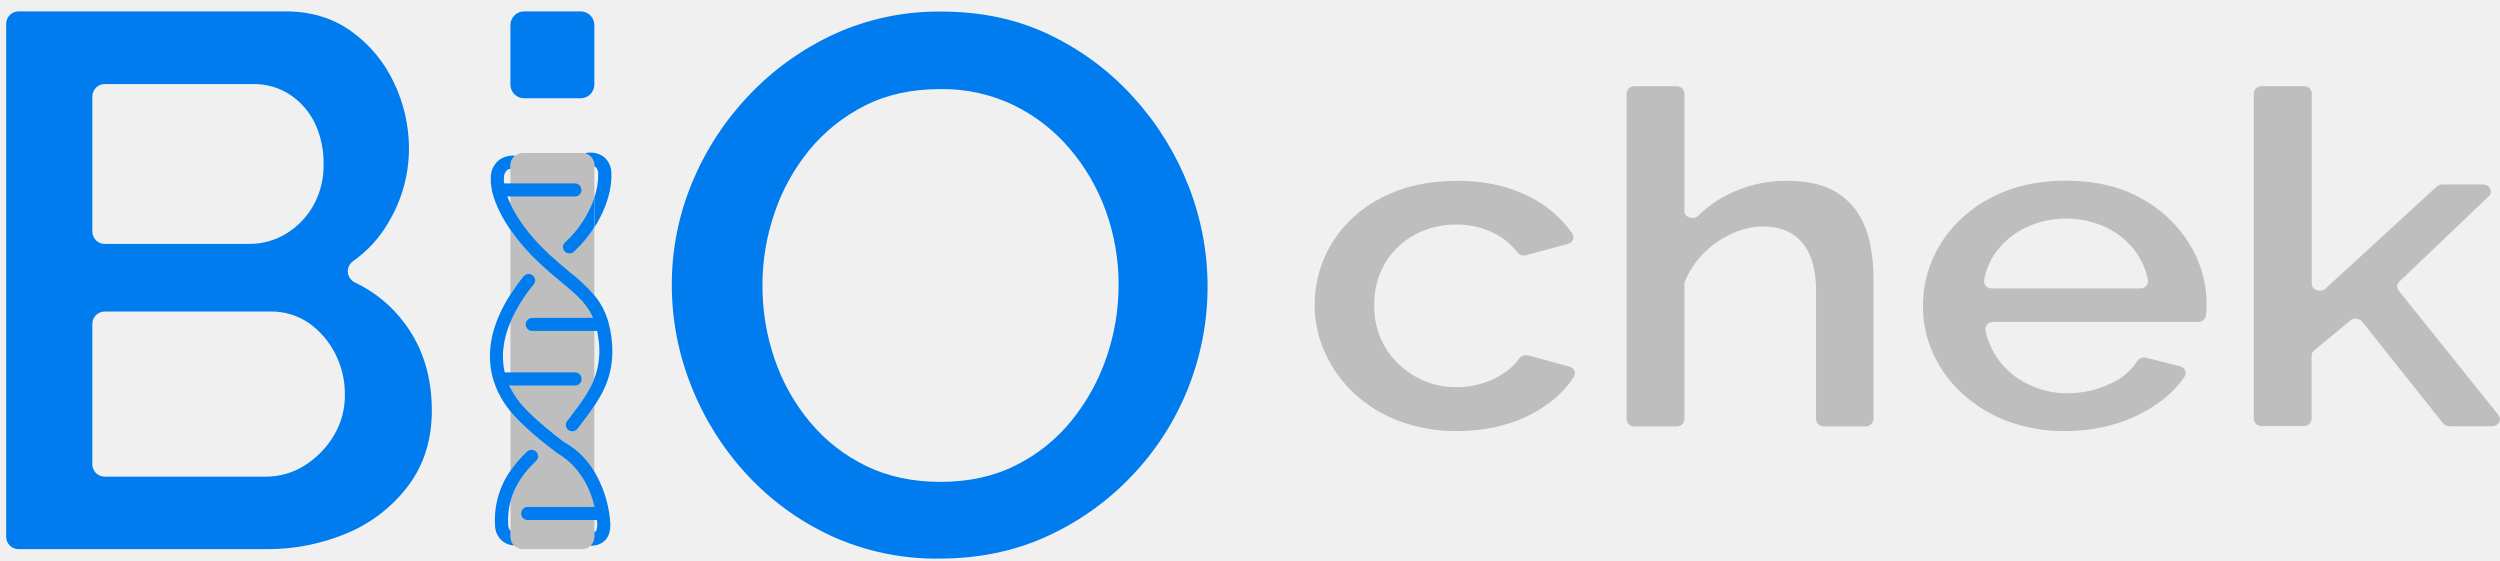
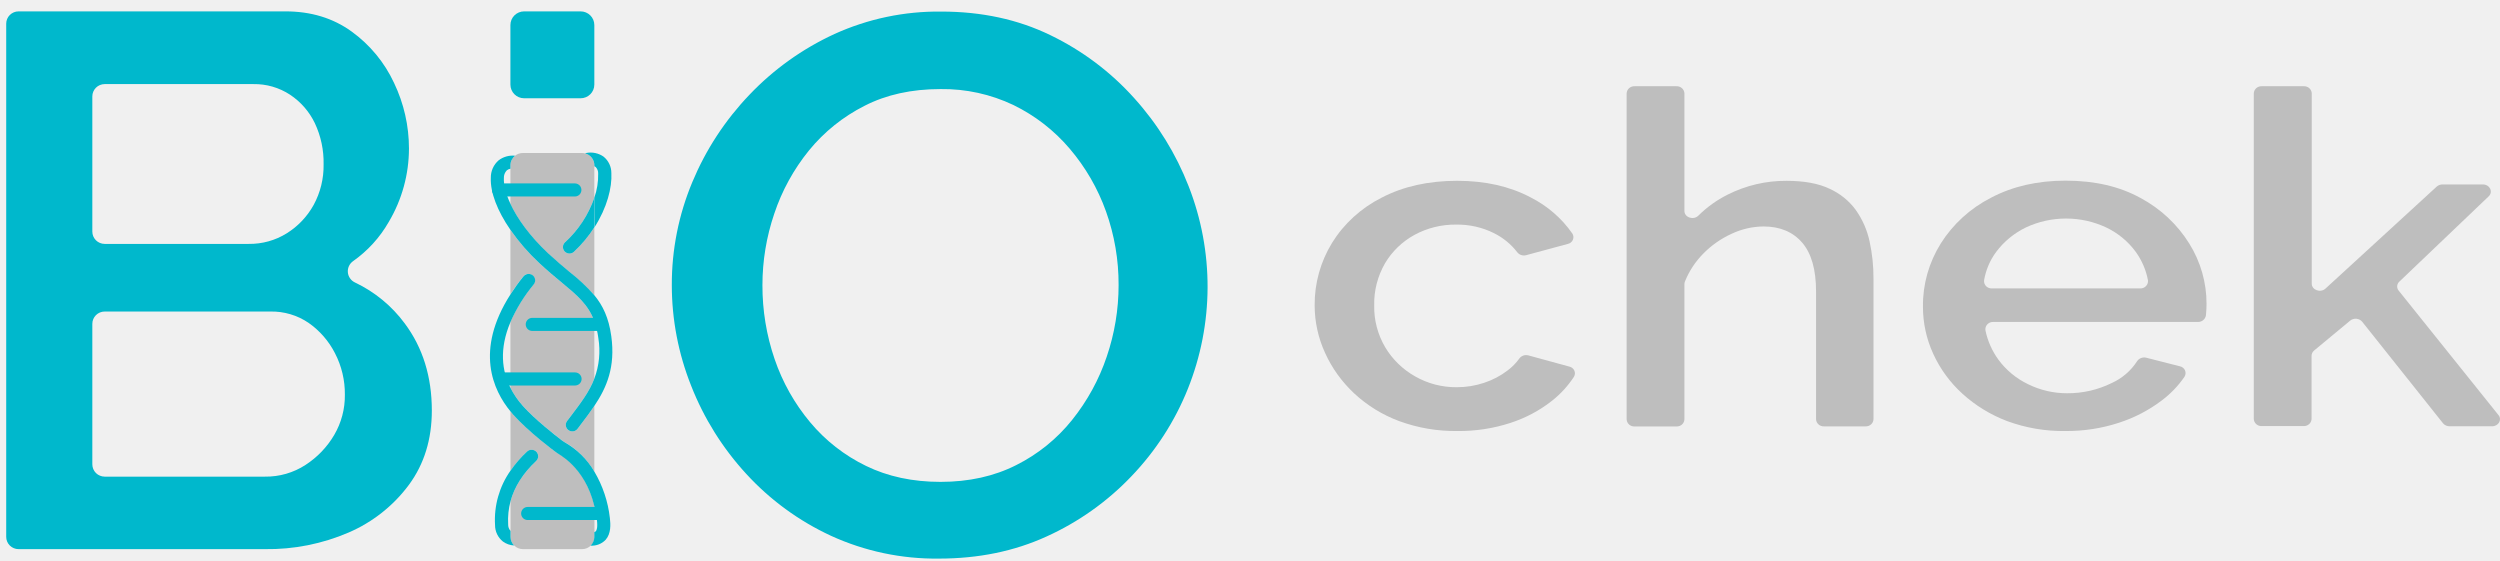
<svg xmlns="http://www.w3.org/2000/svg" width="116" height="26" viewBox="0 0 116 26" fill="none">
  <g clip-path="url(#clip0_31_79)">
    <mask id="mask0_31_79" style="mask-type:luminance" maskUnits="userSpaceOnUse" x="0" y="0" width="57" height="26">
      <path d="M57 0H0V26H57V0Z" fill="white" />
    </mask>
    <g mask="url(#mask0_31_79)">
-       <path d="M20.037 19.049C20.037 20.384 19.683 21.532 18.976 22.493C18.258 23.462 17.294 24.226 16.183 24.706C14.955 25.236 13.628 25.5 12.289 25.48H0.862C0.71 25.48 0.564 25.42 0.456 25.313C0.348 25.206 0.288 25.061 0.288 24.91V1.098C0.288 0.947 0.348 0.802 0.456 0.695C0.564 0.588 0.71 0.528 0.862 0.528H13.248C14.428 0.528 15.449 0.838 16.311 1.46C17.164 2.076 17.844 2.899 18.285 3.85C18.74 4.8 18.976 5.839 18.976 6.89C18.975 8.089 18.651 9.266 18.037 10.3C17.625 11.021 17.058 11.643 16.376 12.122C16.295 12.181 16.23 12.26 16.189 12.351C16.148 12.443 16.131 12.543 16.141 12.643C16.151 12.742 16.186 12.838 16.245 12.919C16.303 13.001 16.382 13.066 16.473 13.108C17.388 13.543 18.18 14.195 18.78 15.007C19.618 16.131 20.037 17.479 20.037 19.049ZM4.284 4.472V10.747C4.284 10.898 4.345 11.043 4.452 11.15C4.56 11.257 4.706 11.317 4.858 11.317H11.537C12.162 11.326 12.777 11.156 13.306 10.825C13.829 10.499 14.258 10.045 14.555 9.507C14.868 8.93 15.026 8.283 15.015 7.627C15.029 6.966 14.889 6.31 14.607 5.711C14.35 5.177 13.953 4.722 13.457 4.394C12.953 4.063 12.361 3.892 11.757 3.902H4.858C4.783 3.902 4.708 3.917 4.639 3.945C4.569 3.974 4.506 4.016 4.452 4.069C4.399 4.122 4.357 4.185 4.328 4.254C4.299 4.323 4.284 4.397 4.284 4.472ZM16.002 18.316C16.009 17.645 15.851 16.983 15.542 16.387C15.256 15.827 14.837 15.344 14.32 14.982C13.795 14.624 13.169 14.44 12.533 14.455H4.858C4.706 14.455 4.56 14.515 4.452 14.622C4.345 14.729 4.284 14.874 4.284 15.025V21.545C4.284 21.62 4.299 21.694 4.328 21.764C4.357 21.833 4.399 21.896 4.452 21.949C4.506 22.002 4.569 22.044 4.639 22.072C4.708 22.101 4.783 22.116 4.858 22.116H12.285C12.957 22.127 13.617 21.937 14.178 21.571C14.724 21.217 15.179 20.742 15.507 20.183C15.839 19.617 16.01 18.971 16.002 18.316Z" fill="#007CEF" />
+       <path d="M20.037 19.049C20.037 20.384 19.683 21.532 18.976 22.493C18.258 23.462 17.294 24.226 16.183 24.706C14.955 25.236 13.628 25.5 12.289 25.48H0.862C0.71 25.48 0.564 25.42 0.456 25.313C0.348 25.206 0.288 25.061 0.288 24.91V1.098C0.288 0.947 0.348 0.802 0.456 0.695C0.564 0.588 0.71 0.528 0.862 0.528H13.248C14.428 0.528 15.449 0.838 16.311 1.46C17.164 2.076 17.844 2.899 18.285 3.85C18.74 4.8 18.976 5.839 18.976 6.89C18.975 8.089 18.651 9.266 18.037 10.3C17.625 11.021 17.058 11.643 16.376 12.122C16.295 12.181 16.23 12.26 16.189 12.351C16.148 12.443 16.131 12.543 16.141 12.643C16.151 12.742 16.186 12.838 16.245 12.919C16.303 13.001 16.382 13.066 16.473 13.108C17.388 13.543 18.18 14.195 18.78 15.007C19.618 16.131 20.037 17.479 20.037 19.049ZM4.284 4.472V10.747C4.284 10.898 4.345 11.043 4.452 11.15C4.56 11.257 4.706 11.317 4.858 11.317H11.537C12.162 11.326 12.777 11.156 13.306 10.825C13.829 10.499 14.258 10.045 14.555 9.507C14.868 8.93 15.026 8.283 15.015 7.627C15.029 6.966 14.889 6.31 14.607 5.711C14.35 5.177 13.953 4.722 13.457 4.394C12.953 4.063 12.361 3.892 11.757 3.902H4.858C4.783 3.902 4.708 3.917 4.639 3.945C4.569 3.974 4.506 4.016 4.452 4.069C4.399 4.122 4.357 4.185 4.328 4.254C4.299 4.323 4.284 4.397 4.284 4.472ZM16.002 18.316C16.009 17.645 15.851 16.983 15.542 16.387C15.256 15.827 14.837 15.344 14.32 14.982C13.795 14.624 13.169 14.44 12.533 14.455H4.858C4.706 14.455 4.56 14.515 4.452 14.622C4.345 14.729 4.284 14.874 4.284 15.025V21.545C4.284 21.62 4.299 21.694 4.328 21.764C4.357 21.833 4.399 21.896 4.452 21.949C4.506 22.002 4.569 22.044 4.639 22.072C4.708 22.101 4.783 22.116 4.858 22.116H12.285C12.957 22.127 13.617 21.937 14.178 21.571C14.724 21.217 15.179 20.742 15.507 20.183C15.839 19.617 16.01 18.971 16.002 18.316Z" fill="#00B8CC" />
      <path d="M26.495 19.292C26.942 18.702 27.345 18.177 27.577 17.565V14.906C27.296 14.133 26.779 13.7 26.034 13.084C25.726 12.83 25.379 12.54 25.006 12.191C24.512 11.729 24.068 11.217 23.683 10.664V13.657C23.869 13.365 24.072 13.083 24.29 12.813C24.341 12.755 24.413 12.719 24.491 12.712C24.569 12.705 24.646 12.728 24.707 12.777C24.768 12.825 24.808 12.895 24.819 12.972C24.829 13.049 24.809 13.126 24.763 13.189C24.323 13.72 23.96 14.309 23.683 14.939V17.99C23.838 18.296 24.033 18.579 24.263 18.834C24.893 19.539 25.985 20.366 26.159 20.497C26.326 20.579 27.015 20.956 27.577 21.877V18.834C27.391 19.113 27.187 19.383 26.979 19.655L26.799 19.896C26.775 19.928 26.745 19.955 26.71 19.975C26.676 19.995 26.638 20.008 26.599 20.014C26.559 20.019 26.519 20.017 26.48 20.007C26.442 19.998 26.405 19.98 26.373 19.956C26.342 19.933 26.315 19.903 26.294 19.869C26.274 19.835 26.261 19.797 26.255 19.758C26.25 19.719 26.252 19.679 26.262 19.641C26.271 19.602 26.289 19.566 26.313 19.535L26.495 19.292ZM25.877 21.029C25.857 21.02 25.837 21.009 25.819 20.997C25.766 20.958 24.534 20.043 23.809 19.233C23.768 19.186 23.725 19.138 23.688 19.086V21.84C23.911 21.517 24.17 21.219 24.459 20.951C24.517 20.896 24.595 20.866 24.676 20.869C24.757 20.871 24.833 20.905 24.888 20.963C24.944 21.021 24.974 21.099 24.971 21.179C24.969 21.259 24.935 21.335 24.876 21.39C24.269 21.959 23.871 22.583 23.689 23.253V24.91C23.689 25.061 23.75 25.206 23.858 25.312C23.965 25.419 24.111 25.479 24.263 25.48H27.009C27.161 25.48 27.307 25.42 27.414 25.313C27.522 25.206 27.583 25.061 27.583 24.91V23.469C27.124 21.61 25.933 21.055 25.877 21.029ZM27.142 7.117C27.097 7.105 27.05 7.099 27.003 7.099H24.257C24.105 7.099 23.959 7.159 23.851 7.266C23.743 7.373 23.683 7.518 23.683 7.669V9.463C23.997 10.14 24.565 10.944 25.424 11.753C25.788 12.091 26.123 12.373 26.423 12.622C26.842 12.947 27.228 13.31 27.577 13.707V10.548C27.311 10.963 26.993 11.344 26.632 11.682C26.603 11.709 26.569 11.73 26.532 11.745C26.494 11.759 26.455 11.765 26.415 11.764C26.375 11.763 26.336 11.754 26.299 11.738C26.263 11.722 26.23 11.698 26.203 11.669C26.175 11.641 26.154 11.607 26.14 11.57C26.126 11.533 26.119 11.493 26.12 11.454C26.122 11.414 26.131 11.375 26.147 11.339C26.163 11.303 26.187 11.271 26.216 11.243C26.837 10.677 27.305 9.965 27.577 9.172V7.669C27.577 7.542 27.534 7.419 27.455 7.319C27.377 7.219 27.266 7.148 27.142 7.117Z" fill="#BEBEBE" />
-       <path d="M26.938 0.528H24.321C23.969 0.528 23.683 0.812 23.683 1.162V3.926C23.683 4.276 23.969 4.56 24.321 4.56H26.938C27.291 4.56 27.577 4.276 27.577 3.926V1.162C27.577 0.812 27.291 0.528 26.938 0.528Z" fill="#007CEF" />
-       <path d="M27.577 9.172C27.702 8.816 27.763 8.441 27.755 8.064C27.759 8.006 27.75 7.947 27.73 7.892C27.709 7.837 27.676 7.787 27.634 7.745C27.617 7.732 27.599 7.722 27.579 7.714V7.669C27.579 7.542 27.536 7.419 27.458 7.319C27.379 7.219 27.269 7.148 27.145 7.117C27.163 7.109 27.183 7.102 27.203 7.098C27.341 7.071 27.483 7.072 27.62 7.101C27.758 7.13 27.888 7.186 28.003 7.266C28.118 7.358 28.21 7.475 28.273 7.607C28.336 7.74 28.368 7.884 28.367 8.031C28.405 8.702 28.166 9.638 27.583 10.548L27.577 9.172Z" fill="#007CEF" />
-       <path d="M27.577 9.173V10.548C27.311 10.964 26.993 11.345 26.632 11.682C26.574 11.737 26.495 11.767 26.415 11.764C26.334 11.762 26.258 11.728 26.203 11.67C26.148 11.612 26.118 11.534 26.12 11.454C26.123 11.374 26.157 11.299 26.216 11.244C26.837 10.677 27.305 9.965 27.577 9.173Z" fill="#007CEF" />
-       <path d="M24.876 21.39C24.269 21.959 23.871 22.584 23.689 23.254C23.595 23.604 23.558 23.966 23.579 24.328C23.574 24.441 23.613 24.551 23.689 24.635V24.91C23.689 24.984 23.703 25.058 23.732 25.127C23.76 25.195 23.802 25.258 23.855 25.31C23.667 25.302 23.485 25.237 23.334 25.126C23.22 25.034 23.127 24.917 23.064 24.785C23.001 24.653 22.969 24.508 22.97 24.362C22.916 23.465 23.168 22.576 23.686 21.84C23.91 21.517 24.169 21.219 24.457 20.951C24.516 20.896 24.594 20.866 24.675 20.869C24.756 20.871 24.832 20.905 24.888 20.963C24.943 21.021 24.973 21.099 24.971 21.179C24.969 21.259 24.935 21.335 24.876 21.39Z" fill="#007CEF" />
-       <path d="M27.577 18.834C27.391 19.113 27.187 19.383 26.98 19.655L26.799 19.896C26.75 19.96 26.678 20.003 26.599 20.014C26.519 20.025 26.438 20.005 26.374 19.956C26.309 19.909 26.267 19.837 26.255 19.758C26.244 19.679 26.265 19.599 26.313 19.535L26.496 19.294C26.943 18.703 27.346 18.178 27.578 17.566C27.804 16.966 27.867 16.318 27.763 15.687C27.729 15.421 27.667 15.16 27.578 14.907C27.298 14.134 26.78 13.701 26.035 13.085C25.728 12.831 25.38 12.542 25.008 12.192C24.513 11.731 24.07 11.219 23.684 10.665C23.077 9.787 22.744 8.924 22.774 8.248C22.772 8.096 22.803 7.945 22.864 7.806C22.926 7.667 23.018 7.543 23.133 7.442C23.35 7.275 23.625 7.197 23.899 7.225C23.832 7.279 23.778 7.347 23.74 7.424C23.703 7.501 23.684 7.585 23.684 7.67V7.828C23.622 7.839 23.565 7.865 23.516 7.904C23.47 7.952 23.434 8.009 23.41 8.071C23.387 8.133 23.377 8.199 23.38 8.266C23.366 8.571 23.463 8.982 23.684 9.456C23.998 10.133 24.567 10.937 25.425 11.746C25.79 12.084 26.125 12.366 26.425 12.615C26.843 12.94 27.229 13.303 27.578 13.7C27.972 14.176 28.246 14.743 28.364 15.6C28.559 17.026 28.155 17.975 27.577 18.834Z" fill="#007CEF" />
-       <path d="M28.101 25.047C28.012 25.14 27.903 25.213 27.782 25.26C27.661 25.306 27.531 25.326 27.402 25.319C27.457 25.266 27.501 25.202 27.531 25.132C27.561 25.062 27.577 24.986 27.577 24.91V24.69C27.603 24.683 27.627 24.669 27.646 24.649C27.685 24.606 27.742 24.478 27.695 24.107C27.666 23.892 27.626 23.679 27.573 23.469C27.129 21.622 25.873 21.058 25.815 20.997C25.693 20.909 24.53 20.043 23.805 19.233C23.764 19.186 23.721 19.138 23.684 19.086C22.878 18.106 22.024 16.256 23.684 13.662C23.868 13.375 24.067 13.098 24.281 12.833C24.328 12.773 24.396 12.731 24.472 12.716C24.548 12.702 24.627 12.716 24.693 12.755C24.729 12.778 24.759 12.808 24.782 12.843C24.806 12.878 24.821 12.918 24.828 12.96C24.835 13.001 24.832 13.044 24.822 13.085C24.811 13.125 24.791 13.163 24.765 13.196C24.325 13.727 23.961 14.316 23.684 14.947C23.153 16.204 23.293 17.216 23.684 17.995C23.839 18.3 24.034 18.584 24.264 18.839C24.824 19.465 25.746 20.186 26.067 20.431C26.119 20.471 26.172 20.506 26.229 20.538C26.788 20.862 27.253 21.325 27.578 21.882C27.968 22.541 28.213 23.276 28.298 24.036C28.334 24.33 28.356 24.76 28.101 25.047Z" fill="#007CEF" />
-       <path d="M23.133 8.814H26.674" stroke="#007CEF" stroke-width="0.607" stroke-linecap="round" stroke-linejoin="round" />
-       <path d="M24.697 15.052H27.878" stroke="#007CEF" stroke-width="0.607" stroke-linecap="round" stroke-linejoin="round" />
-       <path d="M23.253 17.584H26.683" stroke="#007CEF" stroke-width="0.607" stroke-linecap="round" stroke-linejoin="round" />
-       <path d="M24.484 23.826H27.914" stroke="#007CEF" stroke-width="0.607" stroke-linecap="round" stroke-linejoin="round" />
-       <path d="M43.567 25.919C41.839 25.94 40.128 25.579 38.558 24.861C37.069 24.172 35.732 23.196 34.627 21.989C33.528 20.794 32.66 19.407 32.069 17.898C31.477 16.412 31.172 14.827 31.172 13.229C31.167 11.589 31.49 9.965 32.123 8.451C32.748 6.949 33.647 5.575 34.774 4.397C35.897 3.217 37.236 2.261 38.719 1.578C40.273 0.872 41.965 0.517 43.674 0.537C45.55 0.537 47.238 0.902 48.737 1.631C50.215 2.344 51.538 3.338 52.63 4.556C53.714 5.756 54.569 7.142 55.154 8.645C56.337 11.669 56.324 15.025 55.117 18.04C54.515 19.544 53.627 20.921 52.503 22.094C51.382 23.272 50.041 24.224 48.555 24.896C47.058 25.579 45.395 25.919 43.567 25.919ZM35.377 13.229C35.373 14.397 35.564 15.559 35.943 16.665C36.307 17.732 36.864 18.724 37.589 19.591C38.299 20.442 39.184 21.134 40.185 21.619C41.196 22.112 42.348 22.359 43.64 22.359C44.956 22.359 46.126 22.1 47.15 21.582C48.158 21.078 49.044 20.363 49.746 19.485C50.452 18.605 50.997 17.609 51.355 16.542C51.718 15.475 51.903 14.355 51.903 13.229C51.908 12.063 51.711 10.906 51.318 9.809C50.939 8.746 50.369 7.761 49.636 6.901C48.916 6.052 48.026 5.362 47.023 4.873C45.968 4.371 44.81 4.117 43.64 4.133C42.299 4.133 41.125 4.392 40.118 4.908C39.119 5.412 38.239 6.119 37.534 6.984C36.826 7.857 36.281 8.85 35.926 9.915C35.563 10.982 35.377 12.102 35.377 13.229Z" fill="#007CEF" />
+       <path d="M26.938 0.528H24.321C23.969 0.528 23.683 0.812 23.683 1.162V3.926C23.683 4.276 23.969 4.56 24.321 4.56H26.938C27.291 4.56 27.577 4.276 27.577 3.926V1.162C27.577 0.812 27.291 0.528 26.938 0.528Z" fill="#00B8CC" />
+       <path d="M27.577 9.172C27.702 8.816 27.763 8.441 27.755 8.064C27.759 8.006 27.75 7.947 27.73 7.892C27.709 7.837 27.676 7.787 27.634 7.745C27.617 7.732 27.599 7.722 27.579 7.714V7.669C27.579 7.542 27.536 7.419 27.458 7.319C27.379 7.219 27.269 7.148 27.145 7.117C27.163 7.109 27.183 7.102 27.203 7.098C27.341 7.071 27.483 7.072 27.62 7.101C27.758 7.13 27.888 7.186 28.003 7.266C28.118 7.358 28.21 7.475 28.273 7.607C28.336 7.74 28.368 7.884 28.367 8.031C28.405 8.702 28.166 9.638 27.583 10.548L27.577 9.172Z" fill="#00B8CC" />
+       <path d="M27.577 9.173V10.548C27.311 10.964 26.993 11.345 26.632 11.682C26.574 11.737 26.495 11.767 26.415 11.764C26.334 11.762 26.258 11.728 26.203 11.67C26.148 11.612 26.118 11.534 26.12 11.454C26.123 11.374 26.157 11.299 26.216 11.244C26.837 10.677 27.305 9.965 27.577 9.173Z" fill="#00B8CC" />
+       <path d="M24.876 21.39C24.269 21.959 23.871 22.584 23.689 23.254C23.595 23.604 23.558 23.966 23.579 24.328C23.574 24.441 23.613 24.551 23.689 24.635V24.91C23.689 24.984 23.703 25.058 23.732 25.127C23.76 25.195 23.802 25.258 23.855 25.31C23.667 25.302 23.485 25.237 23.334 25.126C23.22 25.034 23.127 24.917 23.064 24.785C23.001 24.653 22.969 24.508 22.97 24.362C22.916 23.465 23.168 22.576 23.686 21.84C23.91 21.517 24.169 21.219 24.457 20.951C24.516 20.896 24.594 20.866 24.675 20.869C24.756 20.871 24.832 20.905 24.888 20.963C24.943 21.021 24.973 21.099 24.971 21.179C24.969 21.259 24.935 21.335 24.876 21.39Z" fill="#00B8CC" />
+       <path d="M27.577 18.834C27.391 19.113 27.187 19.383 26.98 19.655L26.799 19.896C26.75 19.96 26.678 20.003 26.599 20.014C26.519 20.025 26.438 20.005 26.374 19.956C26.309 19.909 26.267 19.837 26.255 19.758C26.244 19.679 26.265 19.599 26.313 19.535L26.496 19.294C26.943 18.703 27.346 18.178 27.578 17.566C27.804 16.966 27.867 16.318 27.763 15.687C27.729 15.421 27.667 15.16 27.578 14.907C27.298 14.134 26.78 13.701 26.035 13.085C25.728 12.831 25.38 12.542 25.008 12.192C24.513 11.731 24.07 11.219 23.684 10.665C23.077 9.787 22.744 8.924 22.774 8.248C22.772 8.096 22.803 7.945 22.864 7.806C22.926 7.667 23.018 7.543 23.133 7.442C23.35 7.275 23.625 7.197 23.899 7.225C23.832 7.279 23.778 7.347 23.74 7.424C23.703 7.501 23.684 7.585 23.684 7.67V7.828C23.622 7.839 23.565 7.865 23.516 7.904C23.47 7.952 23.434 8.009 23.41 8.071C23.387 8.133 23.377 8.199 23.38 8.266C23.366 8.571 23.463 8.982 23.684 9.456C23.998 10.133 24.567 10.937 25.425 11.746C25.79 12.084 26.125 12.366 26.425 12.615C26.843 12.94 27.229 13.303 27.578 13.7C27.972 14.176 28.246 14.743 28.364 15.6C28.559 17.026 28.155 17.975 27.577 18.834Z" fill="#00B8CC" />
+       <path d="M28.101 25.047C28.012 25.14 27.903 25.213 27.782 25.26C27.661 25.306 27.531 25.326 27.402 25.319C27.457 25.266 27.501 25.202 27.531 25.132C27.561 25.062 27.577 24.986 27.577 24.91V24.69C27.603 24.683 27.627 24.669 27.646 24.649C27.685 24.606 27.742 24.478 27.695 24.107C27.666 23.892 27.626 23.679 27.573 23.469C27.129 21.622 25.873 21.058 25.815 20.997C25.693 20.909 24.53 20.043 23.805 19.233C23.764 19.186 23.721 19.138 23.684 19.086C22.878 18.106 22.024 16.256 23.684 13.662C23.868 13.375 24.067 13.098 24.281 12.833C24.328 12.773 24.396 12.731 24.472 12.716C24.548 12.702 24.627 12.716 24.693 12.755C24.729 12.778 24.759 12.808 24.782 12.843C24.806 12.878 24.821 12.918 24.828 12.96C24.835 13.001 24.832 13.044 24.822 13.085C24.811 13.125 24.791 13.163 24.765 13.196C24.325 13.727 23.961 14.316 23.684 14.947C23.153 16.204 23.293 17.216 23.684 17.995C23.839 18.3 24.034 18.584 24.264 18.839C24.824 19.465 25.746 20.186 26.067 20.431C26.119 20.471 26.172 20.506 26.229 20.538C26.788 20.862 27.253 21.325 27.578 21.882C27.968 22.541 28.213 23.276 28.298 24.036C28.334 24.33 28.356 24.76 28.101 25.047Z" fill="#00B8CC" />
+       <path d="M23.133 8.814H26.674" stroke="#00B8CC" stroke-width="0.607" stroke-linecap="round" stroke-linejoin="round" />
+       <path d="M24.697 15.052H27.878" stroke="#00B8CC" stroke-width="0.607" stroke-linecap="round" stroke-linejoin="round" />
+       <path d="M23.253 17.584H26.683" stroke="#00B8CC" stroke-width="0.607" stroke-linecap="round" stroke-linejoin="round" />
+       <path d="M24.484 23.826H27.914" stroke="#00B8CC" stroke-width="0.607" stroke-linecap="round" stroke-linejoin="round" />
+       <path d="M43.567 25.919C41.839 25.94 40.128 25.579 38.558 24.861C37.069 24.172 35.732 23.196 34.627 21.989C33.528 20.794 32.66 19.407 32.069 17.898C31.477 16.412 31.172 14.827 31.172 13.229C31.167 11.589 31.49 9.965 32.123 8.451C32.748 6.949 33.647 5.575 34.774 4.397C35.897 3.217 37.236 2.261 38.719 1.578C40.273 0.872 41.965 0.517 43.674 0.537C45.55 0.537 47.238 0.902 48.737 1.631C50.215 2.344 51.538 3.338 52.63 4.556C53.714 5.756 54.569 7.142 55.154 8.645C56.337 11.669 56.324 15.025 55.117 18.04C54.515 19.544 53.627 20.921 52.503 22.094C51.382 23.272 50.041 24.224 48.555 24.896C47.058 25.579 45.395 25.919 43.567 25.919ZM35.377 13.229C35.373 14.397 35.564 15.559 35.943 16.665C36.307 17.732 36.864 18.724 37.589 19.591C38.299 20.442 39.184 21.134 40.185 21.619C41.196 22.112 42.348 22.359 43.64 22.359C44.956 22.359 46.126 22.1 47.15 21.582C48.158 21.078 49.044 20.363 49.746 19.485C50.452 18.605 50.997 17.609 51.355 16.542C51.718 15.475 51.903 14.355 51.903 13.229C51.908 12.063 51.711 10.906 51.318 9.809C50.939 8.746 50.369 7.761 49.636 6.901C48.916 6.052 48.026 5.362 47.023 4.873C45.968 4.371 44.81 4.117 43.64 4.133C42.299 4.133 41.125 4.392 40.118 4.908C39.119 5.412 38.239 6.119 37.534 6.984C36.826 7.857 36.281 8.85 35.926 9.915C35.563 10.982 35.377 12.102 35.377 13.229Z" fill="#00B8CC" />
    </g>
    <path d="M67.621 19.999C66.7 20.012 65.784 19.856 64.922 19.539C64.145 19.25 63.436 18.813 62.835 18.254C62.264 17.721 61.805 17.084 61.485 16.379C61.166 15.685 61.001 14.933 61 14.172C60.991 13.152 61.269 12.148 61.806 11.271C62.359 10.377 63.157 9.651 64.109 9.171C65.11 8.65 66.278 8.389 67.613 8.389C68.915 8.389 70.05 8.645 71.018 9.157C71.798 9.551 72.465 10.129 72.957 10.836C72.985 10.88 73.002 10.929 73.006 10.98C73.01 11.032 73.001 11.083 72.98 11.13C72.959 11.178 72.927 11.219 72.886 11.252C72.845 11.284 72.797 11.307 72.745 11.318L70.818 11.839C70.744 11.861 70.665 11.859 70.591 11.836C70.517 11.813 70.452 11.769 70.405 11.71C70.119 11.337 69.75 11.033 69.325 10.821C68.782 10.549 68.178 10.412 67.567 10.421C66.889 10.413 66.22 10.578 65.628 10.901C65.059 11.213 64.588 11.669 64.263 12.22C63.921 12.815 63.748 13.488 63.763 14.17C63.749 14.851 63.926 15.522 64.273 16.113C64.608 16.674 65.087 17.14 65.664 17.466C66.249 17.8 66.915 17.973 67.593 17.967C68.025 17.968 68.454 17.899 68.863 17.762C69.258 17.633 69.627 17.439 69.954 17.188C70.161 17.034 70.342 16.85 70.491 16.642C70.537 16.576 70.603 16.526 70.68 16.499C70.757 16.472 70.84 16.469 70.919 16.491L72.816 17.009C72.866 17.02 72.914 17.041 72.954 17.073C72.994 17.105 73.026 17.145 73.047 17.191C73.069 17.237 73.078 17.287 73.076 17.337C73.073 17.388 73.058 17.437 73.033 17.48C72.758 17.902 72.415 18.278 72.017 18.593C71.444 19.045 70.791 19.394 70.091 19.621C69.295 19.881 68.46 20.009 67.621 19.999Z" fill="#BEBEBE" />
    <path d="M86.559 19.784H84.636C84.542 19.788 84.45 19.756 84.38 19.694C84.311 19.632 84.269 19.547 84.265 19.455V13.521C84.265 12.509 84.049 11.754 83.618 11.255C83.186 10.757 82.588 10.508 81.823 10.508C81.311 10.513 80.806 10.63 80.346 10.848C79.851 11.074 79.404 11.387 79.028 11.772C78.66 12.146 78.371 12.586 78.179 13.068C78.164 13.105 78.157 13.145 78.157 13.185V19.46C78.153 19.551 78.111 19.637 78.042 19.699C77.972 19.76 77.88 19.793 77.786 19.788H75.847C75.753 19.793 75.661 19.76 75.591 19.699C75.522 19.637 75.481 19.551 75.476 19.46V4.33C75.481 4.238 75.522 4.152 75.591 4.091C75.661 4.029 75.753 3.997 75.847 4.001H77.786C77.88 3.997 77.972 4.029 78.042 4.091C78.111 4.152 78.153 4.238 78.157 4.33V9.788C78.157 10.092 78.58 10.231 78.808 10.002C79.202 9.611 79.658 9.283 80.159 9.033C81.003 8.605 81.942 8.384 82.894 8.39C83.708 8.39 84.371 8.511 84.883 8.754C85.375 8.975 85.799 9.317 86.112 9.747C86.419 10.183 86.635 10.674 86.747 11.192C86.873 11.769 86.934 12.358 86.93 12.949V19.453C86.928 19.498 86.917 19.543 86.898 19.584C86.878 19.625 86.85 19.663 86.816 19.693C86.781 19.724 86.741 19.748 86.697 19.763C86.653 19.779 86.606 19.786 86.559 19.784Z" fill="#BEBEBE" />
    <path d="M95.84 19.999C94.915 20.014 93.995 19.857 93.13 19.538C92.363 19.247 91.661 18.818 91.06 18.272C90.485 17.751 90.025 17.123 89.706 16.426C89.386 15.733 89.222 14.981 89.225 14.222C89.214 13.189 89.502 12.175 90.055 11.293C90.621 10.395 91.426 9.663 92.386 9.173C93.387 8.646 94.538 8.382 95.84 8.382C97.191 8.382 98.35 8.65 99.319 9.185C100.249 9.683 101.027 10.41 101.577 11.293C102.108 12.14 102.387 13.113 102.383 14.104C102.383 14.265 102.375 14.426 102.359 14.586L102.352 14.646C102.337 14.729 102.292 14.804 102.225 14.857C102.159 14.911 102.075 14.94 101.988 14.939H92.488C92.436 14.937 92.385 14.945 92.337 14.964C92.29 14.983 92.247 15.012 92.213 15.049C92.178 15.086 92.152 15.13 92.136 15.178C92.121 15.225 92.117 15.276 92.124 15.325C92.223 15.812 92.426 16.272 92.719 16.678C93.077 17.169 93.555 17.566 94.111 17.831C94.67 18.106 95.289 18.249 95.917 18.247C96.632 18.252 97.339 18.09 97.977 17.776C98.462 17.558 98.871 17.207 99.155 16.768C99.199 16.698 99.265 16.644 99.343 16.613C99.422 16.583 99.508 16.578 99.589 16.599L101.144 16.995C101.197 17.005 101.246 17.028 101.288 17.061C101.33 17.094 101.363 17.136 101.384 17.184C101.405 17.232 101.414 17.284 101.409 17.336C101.405 17.388 101.388 17.439 101.359 17.483C101.073 17.901 100.718 18.272 100.308 18.579C99.711 19.033 99.037 19.384 98.318 19.616C97.519 19.877 96.682 20.006 95.84 19.999ZM92.423 13.383H99.302C99.353 13.386 99.404 13.377 99.451 13.358C99.498 13.339 99.54 13.311 99.575 13.274C99.609 13.238 99.636 13.195 99.651 13.148C99.667 13.101 99.672 13.051 99.665 13.002C99.576 12.529 99.383 12.081 99.1 11.688C98.746 11.204 98.274 10.814 97.726 10.553C97.145 10.281 96.509 10.14 95.864 10.14C95.22 10.14 94.583 10.281 94.003 10.553C93.455 10.818 92.982 11.207 92.623 11.688C92.333 12.079 92.141 12.531 92.061 13.008C92.055 13.056 92.061 13.105 92.077 13.152C92.093 13.198 92.119 13.241 92.153 13.276C92.188 13.312 92.23 13.34 92.276 13.358C92.323 13.377 92.373 13.385 92.423 13.383Z" fill="#BEBEBE" />
    <path d="M113.355 19.639L109.605 14.928C109.572 14.889 109.531 14.857 109.485 14.833C109.439 14.809 109.389 14.795 109.337 14.79C109.286 14.785 109.233 14.79 109.184 14.806C109.134 14.821 109.088 14.845 109.048 14.877L107.378 16.262C107.342 16.291 107.312 16.327 107.291 16.367C107.27 16.408 107.259 16.453 107.257 16.498V19.442C107.252 19.533 107.211 19.619 107.141 19.681C107.072 19.742 106.98 19.775 106.886 19.771H104.947C104.853 19.775 104.761 19.742 104.691 19.681C104.622 19.619 104.58 19.533 104.576 19.442V4.329C104.58 4.238 104.622 4.152 104.691 4.091C104.761 4.029 104.853 3.997 104.947 4.001H106.886C106.933 3.998 106.981 4.004 107.025 4.019C107.07 4.033 107.112 4.057 107.147 4.087C107.182 4.118 107.211 4.155 107.231 4.197C107.252 4.238 107.263 4.283 107.265 4.329V13.162C107.265 13.457 107.671 13.603 107.903 13.39L113.064 8.658C113.137 8.593 113.232 8.558 113.331 8.558H115.203C115.527 8.558 115.695 8.9 115.475 9.111L111.327 13.07C111.27 13.123 111.235 13.194 111.229 13.271C111.224 13.347 111.248 13.423 111.297 13.483L115.931 19.261C116.105 19.479 115.931 19.78 115.628 19.78H113.658C113.6 19.78 113.542 19.768 113.49 19.743C113.437 19.719 113.391 19.683 113.355 19.639Z" fill="#BEBEBE" />
  </g>
  <defs>
    <clipPath id="clip0_31_79">
      <rect width="116" height="26" fill="white" />
    </clipPath>
  </defs>
</svg>
